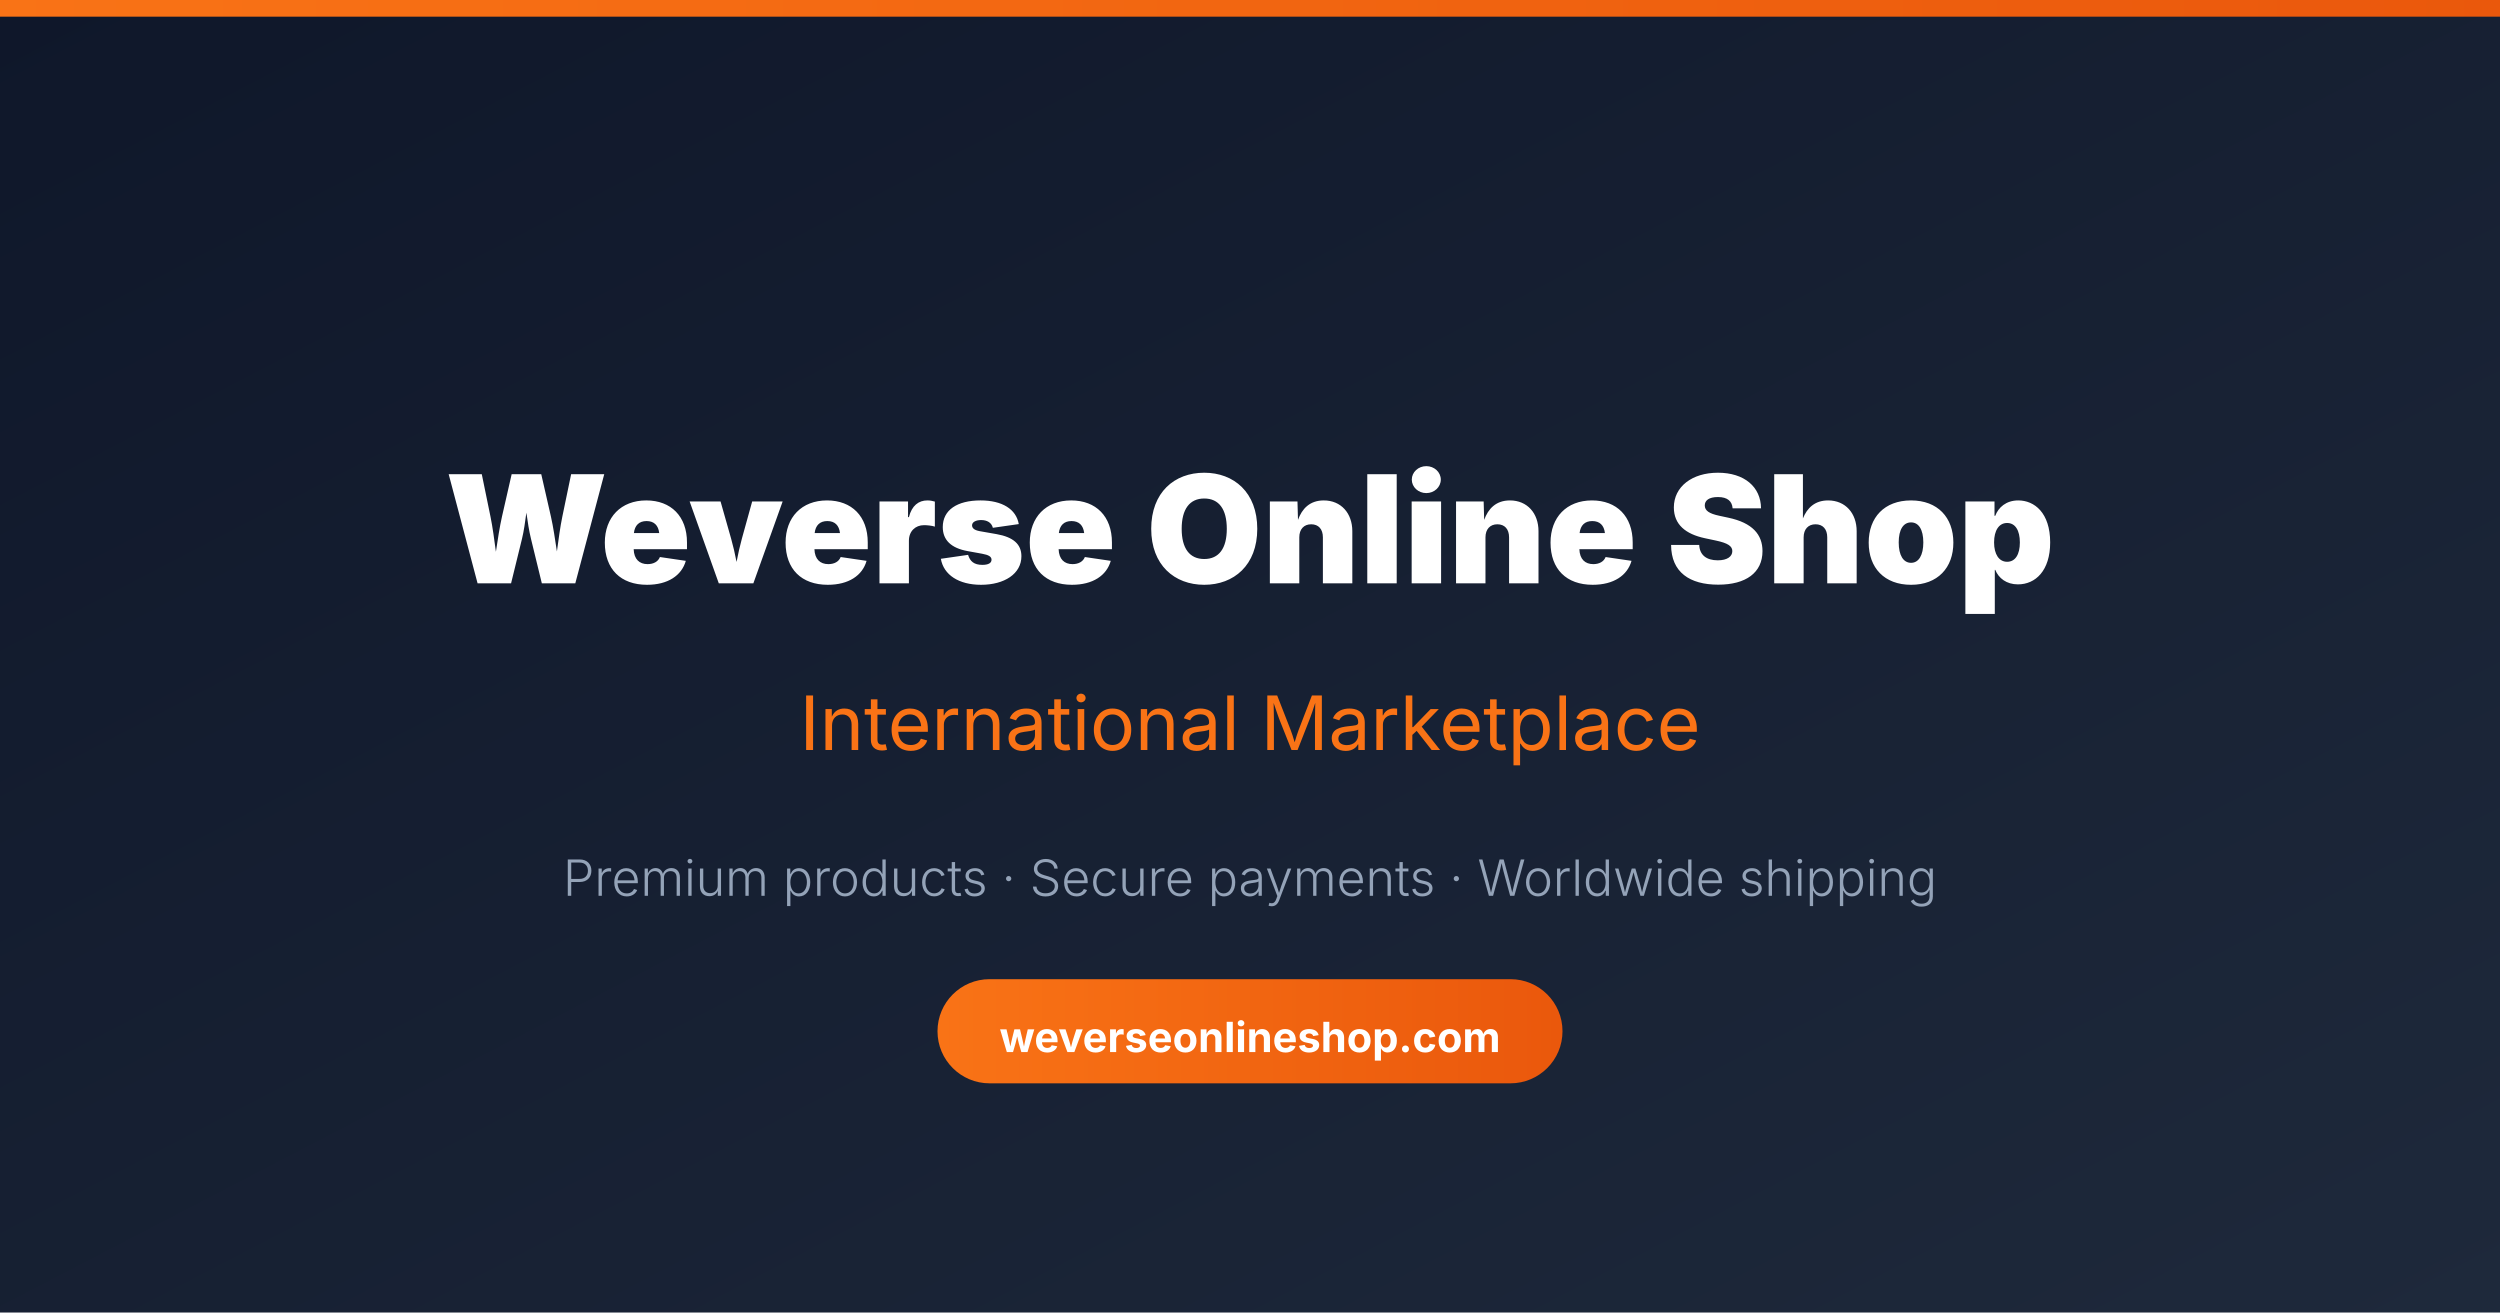
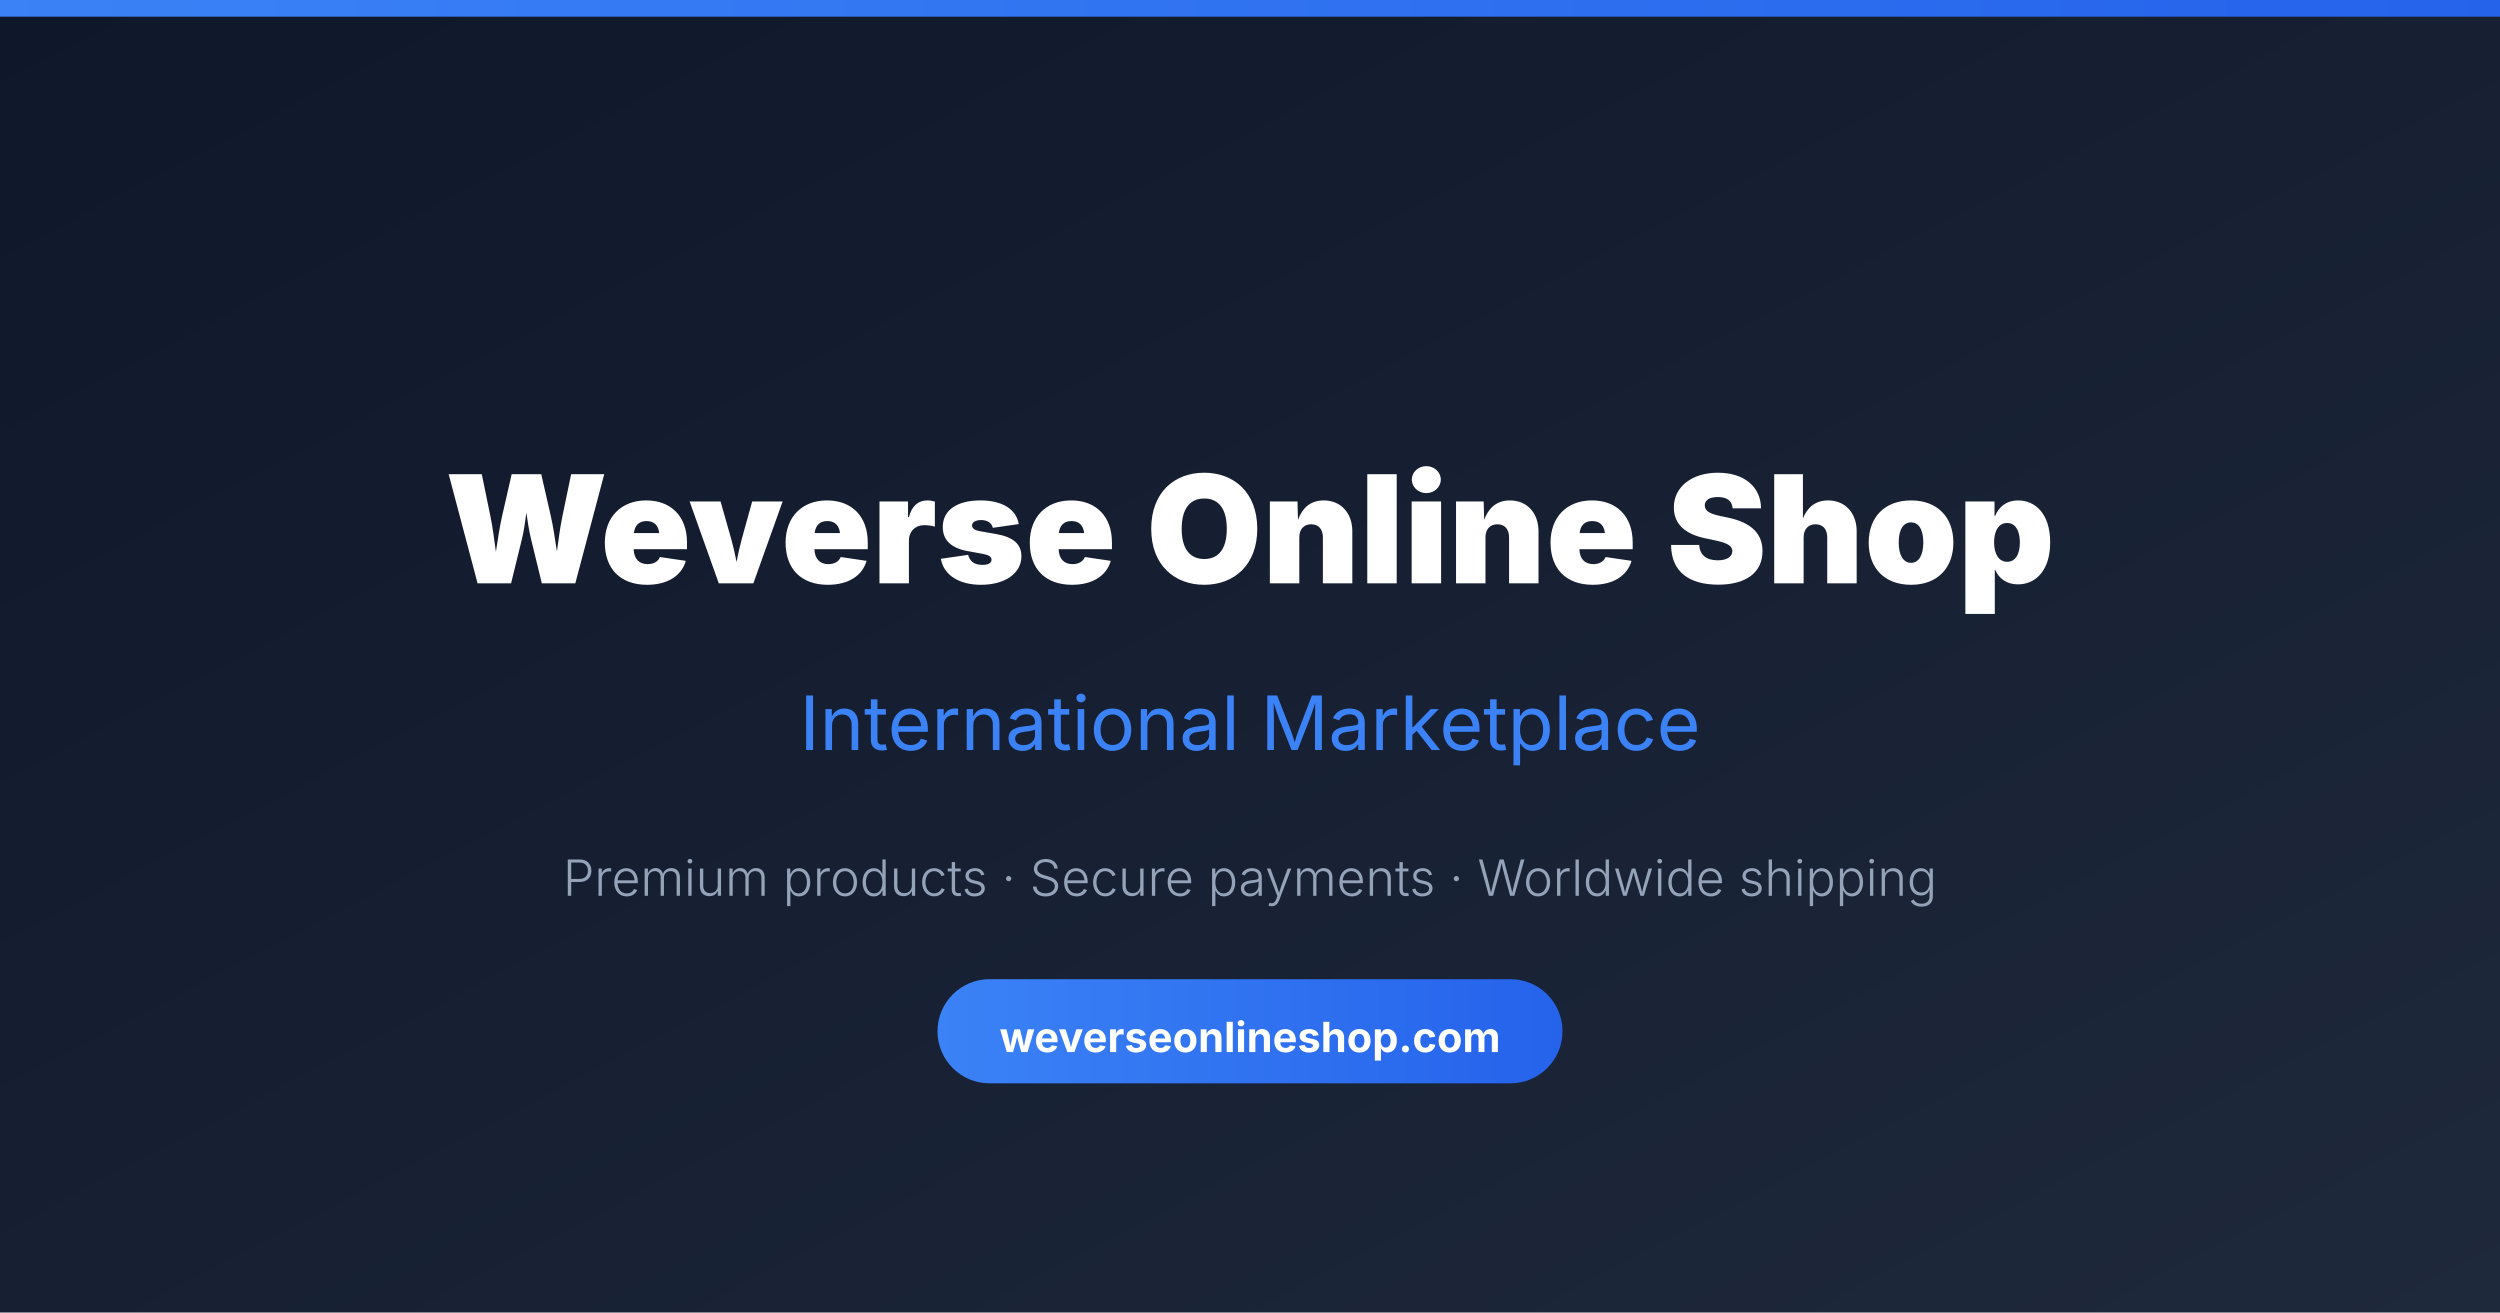
<svg xmlns="http://www.w3.org/2000/svg" width="1200" height="630" viewBox="0 0 1200 630">
  <defs>
    <linearGradient id="bg" x1="0%" y1="0%" x2="100%" y2="100%">
      <stop offset="0%" style="stop-color:#0f172a" />
      <stop offset="100%" style="stop-color:#1e293b" />
    </linearGradient>
    <linearGradient id="accent" x1="0%" y1="0%" x2="100%" y2="0%">
-       <stop offset="0%" style="stop-color:#f97316" />
-       <stop offset="100%" style="stop-color:#ea580c" />
+       <stop offset="0%" style="stop-color:#3b82f6" />
+       <stop offset="100%" style="stop-color:#2563eb" />
    </linearGradient>
  </defs>
  <rect width="1200" height="630" fill="url(#bg)" />
  <rect x="0" y="0" width="1200" height="8" fill="url(#accent)" />
  <text x="600" y="280" font-family="system-ui, -apple-system, sans-serif" font-size="72" font-weight="900" fill="#ffffff" text-anchor="middle">Weverse Online Shop</text>
-   <text x="600" y="360" font-family="system-ui, -apple-system, sans-serif" font-size="36" font-weight="400" fill="#f97316" text-anchor="middle">International Marketplace</text>
+   <text x="600" y="360" font-family="system-ui, -apple-system, sans-serif" font-size="36" font-weight="400" fill="#3b82f6" text-anchor="middle">International Marketplace</text>
  <text x="600" y="430" font-family="system-ui, -apple-system, sans-serif" font-size="24" font-weight="300" fill="#94a3b8" text-anchor="middle">Premium products · Secure payments · Worldwide shipping</text>
  <rect x="450" y="470" width="300" height="50" rx="25" fill="url(#accent)" />
  <text x="600" y="505" font-family="system-ui, -apple-system, sans-serif" font-size="20" font-weight="700" fill="#ffffff" text-anchor="middle">weverseonlineshop.com</text>
</svg>
